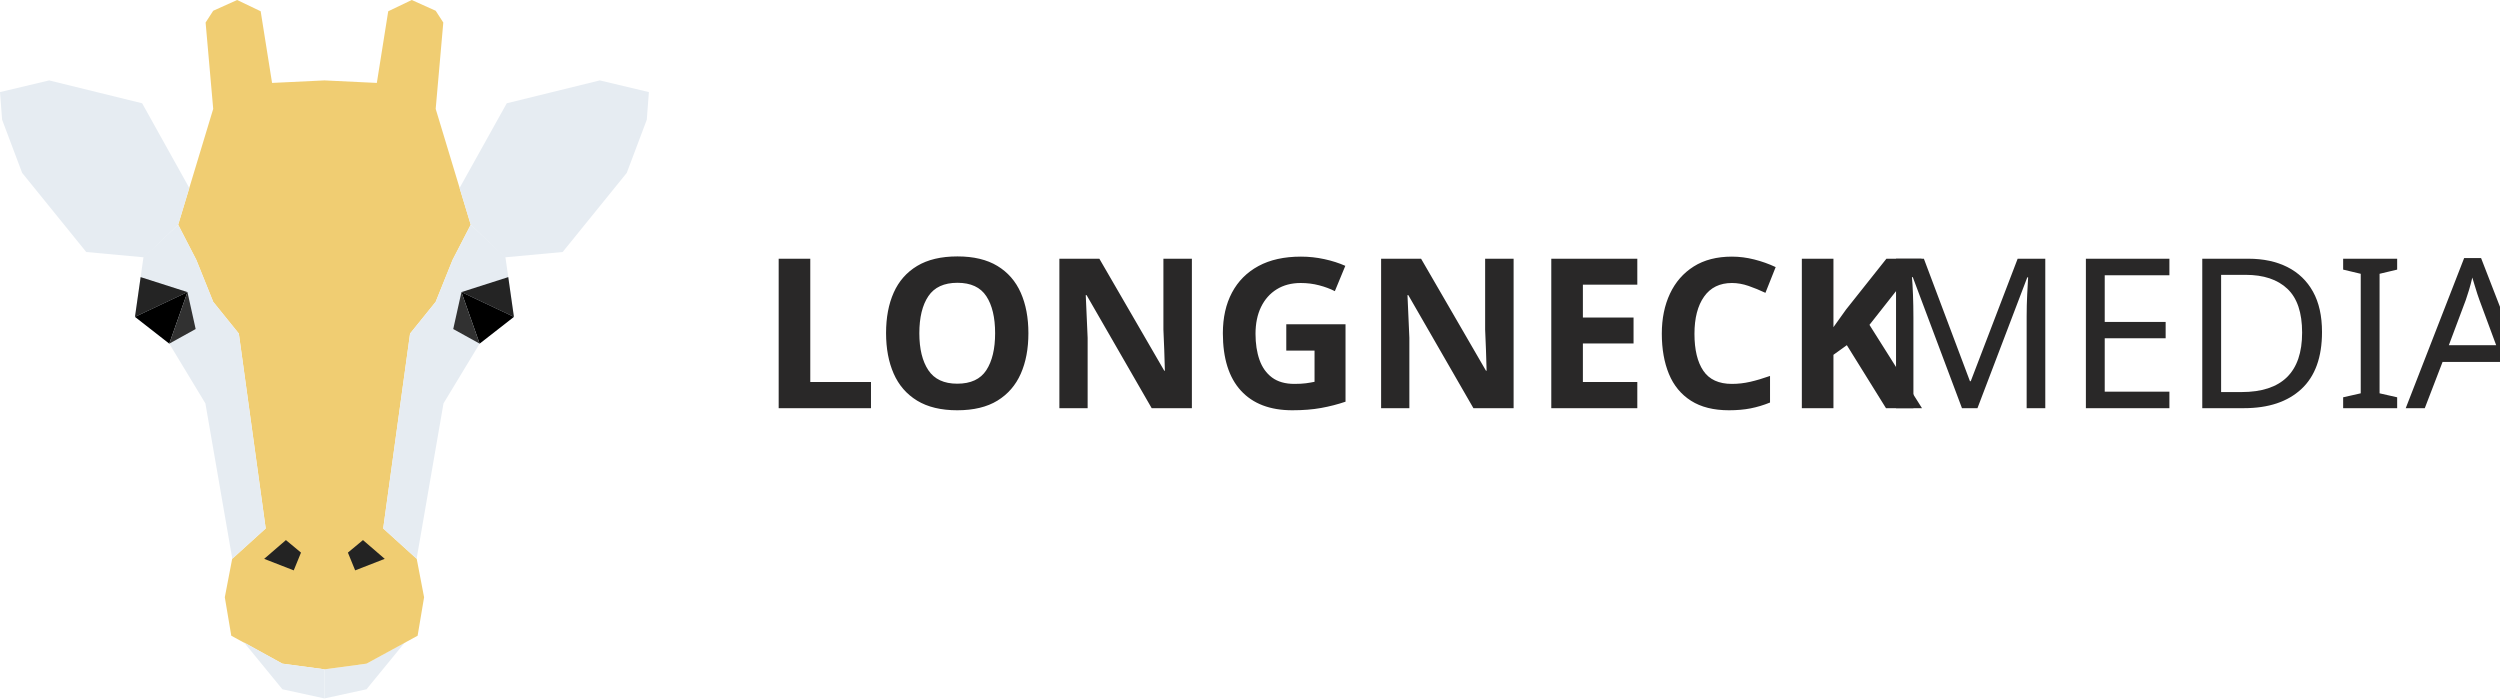
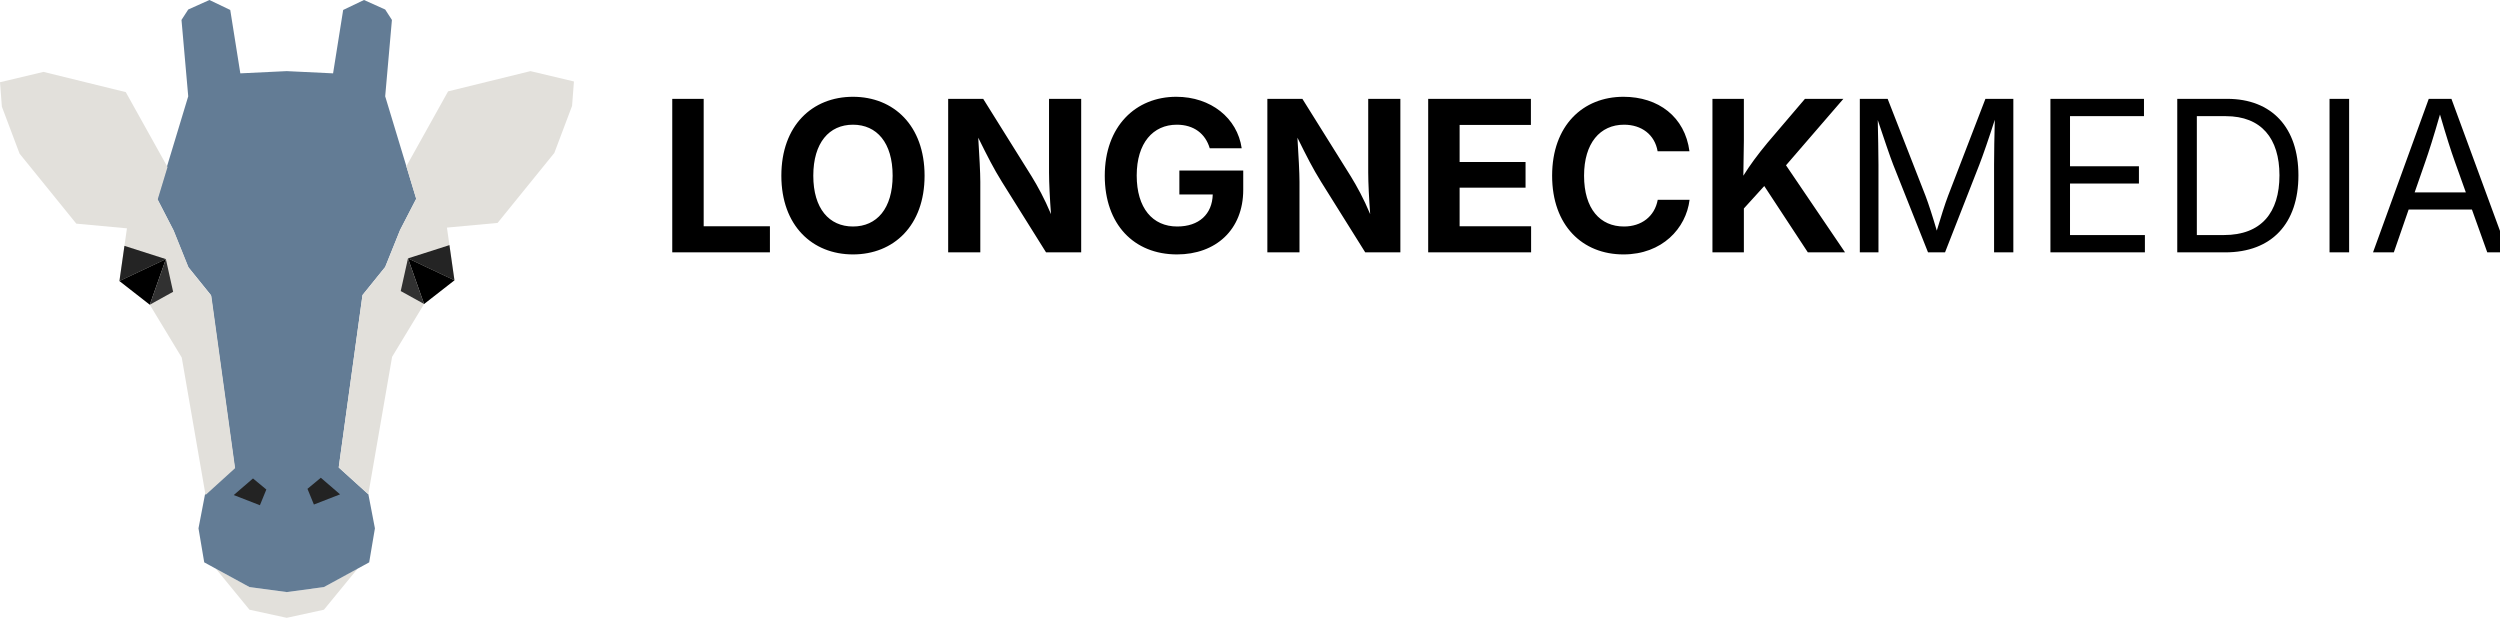
- <svg xmlns="http://www.w3.org/2000/svg" width="3583px" height="1001px" viewBox="0 0 3583 1001" version="1.1">
+ <svg xmlns="http://www.w3.org/2000/svg" width="2962px" height="732px" viewBox="0 0 2962 732" version="1.1">
  <g id="Page-1" stroke="none" stroke-width="1" fill="none" fill-rule="evenodd">
-     <g id="longneck-logo">
-       <g id="logo-head">
-         <g id="Longneck-head-right" transform="translate(255, 0)">
-           <polygon id="mouth" fill="#E6ECF2" points="210 959.287 210 1001 270.284 987.858 325.383 920.574 270.284 951.147" />
-           <path d="M210,959.287 L149.716,951.147 L76.473,911.12 L67.192,856.018 L77.77,800.862 L125.804,757.38 L87.298,478.088 L50.57,432.585 L26.453,372.636 L0.351,322.062 L50.57,156.061 L39.669,32.297 L50.57,15.426 L84.879,0 L118.602,16.149 L134.927,118.842 L210,115.235 L285.073,118.842 L301.398,16.149 L335.121,0 L369.43,15.426 L380.331,32.297 L369.43,156.061 L419.649,322.062 L393.547,372.636 L369.43,432.585 L332.702,478.088 L294.196,757.38 L342.23,800.862 L352.808,856.018 L343.527,911.12 L270.284,951.147 L210,959.287 Z" id="Combined-Shape" fill="#F0CD72" />
-           <polygon id="side" fill="#E6ECF2" points="419.649 322.062 469.384 368.7 481.572 454.135 432.411 492.518 380.621 578.143 342.08 800.862 294.196 757.38 332.702 478.088 369.43 432.585 393.547 372.636" />
-           <polygon id="ear" fill="#E6ECF2" points="403.676 269.42 419.649 322.062 468.394 368.838 551.416 361.166 643.273 247.765 671.978 171.578 675 131.989 604.594 115.235 471.275 148.021" />
-           <g id="eye" transform="translate(394.5816, 397.0922)">
-             <polygon id="Path-20" fill="#242424" points="78.861 0.055 86.99 57.043 11.748 21.535" />
-             <polygon id="Path-21" fill="#000000" points="86.99 57.043 37.829 95.426 11.748 21.535" />
-             <polygon id="Path-22" fill="#313131" points="37.829 95.426 9.09494702e-13 74.483 11.748 21.535" />
+     <g id="longneck-logo" transform="translate(0, -1)">
+       <g id="logo-head" transform="translate(0, 0.5)">
+         <g id="Longneck-head-right" transform="translate(186, 0.5)">
+           <path d="M153.689,732 L109.57,722.389 L69.246,673.187 L109.57,695.544 L153.689,701.496 L197.808,695.544 L238.132,673.187 L197.808,722.389 L153.689,732 Z" id="Combined-Shape" fill="#E2E0DB" />
+           <path d="M153.689,701.496 L109.57,695.544 L55.967,666.274 L49.175,625.979 L56.916,585.646 L92.07,553.848 L63.889,349.611 L37.01,316.336 L19.36,272.497 L0.257,235.514 L37.01,114.122 L29.032,23.618 L37.01,11.281 L62.119,0 L86.799,11.809 L98.747,86.906 L153.689,84.267 L208.631,86.906 L220.579,11.809 L245.259,0 L270.368,11.281 L278.346,23.618 L270.368,114.122 L307.121,235.514 L288.018,272.497 L270.368,316.336 L243.488,349.611 L215.308,553.848 L250.462,585.646 L258.203,625.979 L251.411,666.274 L197.808,695.544 L153.689,701.496 Z" id="Combined-Shape" fill="#637C95" />
+           <path d="M343.524,269.652 L352.439,332.095 L316.461,360.163 L278.558,422.778 L250.352,585.646 L215.308,553.848 L243.488,349.611 L270.368,316.336 L288.018,272.497 L307.121,235.514 L295.431,197.018 L344.904,108.243 L442.473,84.267 L494,96.519 L491.789,125.47 L470.781,181.183 L403.555,264.109 L343.524,269.652 Z" id="Combined-Shape" fill="#E2E0DB" />
+           <g id="eye" transform="translate(288.7753, 290.3811)">
+             <polygon id="Path-20" fill="#242424" points="57.715 0.04 63.664 41.714 8.598 15.748" />
+             <polygon id="Path-21" fill="#000000" points="63.664 41.714 27.685 69.782 8.598 15.748" />
+             <polygon id="Path-22" fill="#313131" points="27.685 69.782 9.09494702e-13 54.467 8.598 15.748" />
          </g>
-           <polygon id="nose" fill="#232323" points="265.218 774.046 296.405 800.945 254.02 817.459 243.613 791.991" />
+           <polygon id="nose" fill="#232323" points="194.1 566.035 216.924 585.706 185.905 597.783 178.289 579.158" />
        </g>
-         <g id="Longneck-head-right" transform="translate(232.5, 558) scale(-1, 1) translate(-232.5, -558) translate(0, 115)">
-           <polygon id="mouth" fill="#E6ECF2" points="9.76767774e-13 844.287 8.19844426e-13 886 60.284 872.858 115.383 805.574 60.284 836.147" />
-           <polygon id="side" fill="#E6ECF2" points="209.649 207.062 259.384 253.7 271.572 339.135 222.411 377.518 170.621 463.143 132.08 685.862 84.196 642.38 122.702 363.088 159.43 317.585 183.547 257.636" />
-           <polygon id="ear" fill="#E6ECF2" points="193.676 154.42 209.649 207.062 258.394 253.838 341.416 246.166 433.273 132.765 461.978 56.578 465 16.989 394.594 0.235 261.275 33.021" />
-           <g id="eye" transform="translate(184.5816, 282.0922)">
-             <polygon id="Path-20" fill="#242424" points="78.861 0.055 86.99 57.043 11.748 21.535" />
-             <polygon id="Path-21" fill="#000000" points="86.99 57.043 37.829 95.426 11.748 21.535" />
-             <polygon id="Path-22" fill="#313131" points="37.829 95.426 9.09494702e-13 74.483 11.748 21.535" />
+         <g id="Longneck-head-right" transform="translate(158, 342.5) scale(-1, 1) translate(-158, -342.5) translate(0, 85.5)">
+           <path d="M165.6,185.527 L174.511,247.96 L138.551,276.023 L100.667,338.628 L72.475,501.47 L37.449,469.677 L65.615,265.473 L92.481,232.203 L110.122,188.371 L129.215,151.394 L117.532,112.905 L166.979,24.143 L264.499,0.172 L316,12.421 L313.79,41.367 L292.793,97.072 L225.601,179.984 L165.6,185.527 Z" id="Combined-Shape" fill="#E2E0DB" />
+           <g id="eye" transform="translate(110.8792, 206.2523)">
+             <polygon id="Path-20" fill="#242424" points="57.686 0.04 63.632 41.707 8.593 15.745" />
+             <polygon id="Path-21" fill="#000000" points="63.632 41.707 27.671 69.771 8.593 15.745" />
+             <polygon id="Path-22" fill="#313131" points="27.671 69.771 9.09494702e-13 54.458 8.593 15.745" />
          </g>
-           <polygon id="nose" fill="#232323" points="55.218 659.046 86.405 685.945 44.02 702.459 33.613 676.991" />
+           <polygon id="nose" fill="#232323" points="16.252 481.863 39.065 501.53 8.061 513.605 0.448 494.983" />
        </g>
      </g>
-       <text id="LongneckMedia" font-family="Quicksand-Light_Bold, Quicksand" font-size="300" font-weight="bold" fill="#292828">
-         <tspan x="1089" y="585">LONGNECK</tspan>
-         <tspan x="2688.3" y="585" font-family="Quicksand-Light_Regular, Quicksand" font-weight="normal">MEDIA</tspan>
+       <text id="LongneckMedia" fill="#000000" font-family="Inter-Bold, Inter" font-size="250" font-weight="bold" line-spacing="340">
+         <tspan x="780" y="300">LONGNECK</tspan>
+         <tspan x="2181.545" y="300" font-family="Inter-Regular, Inter" font-weight="normal">MEDIA</tspan>
      </text>
    </g>
  </g>
</svg>
